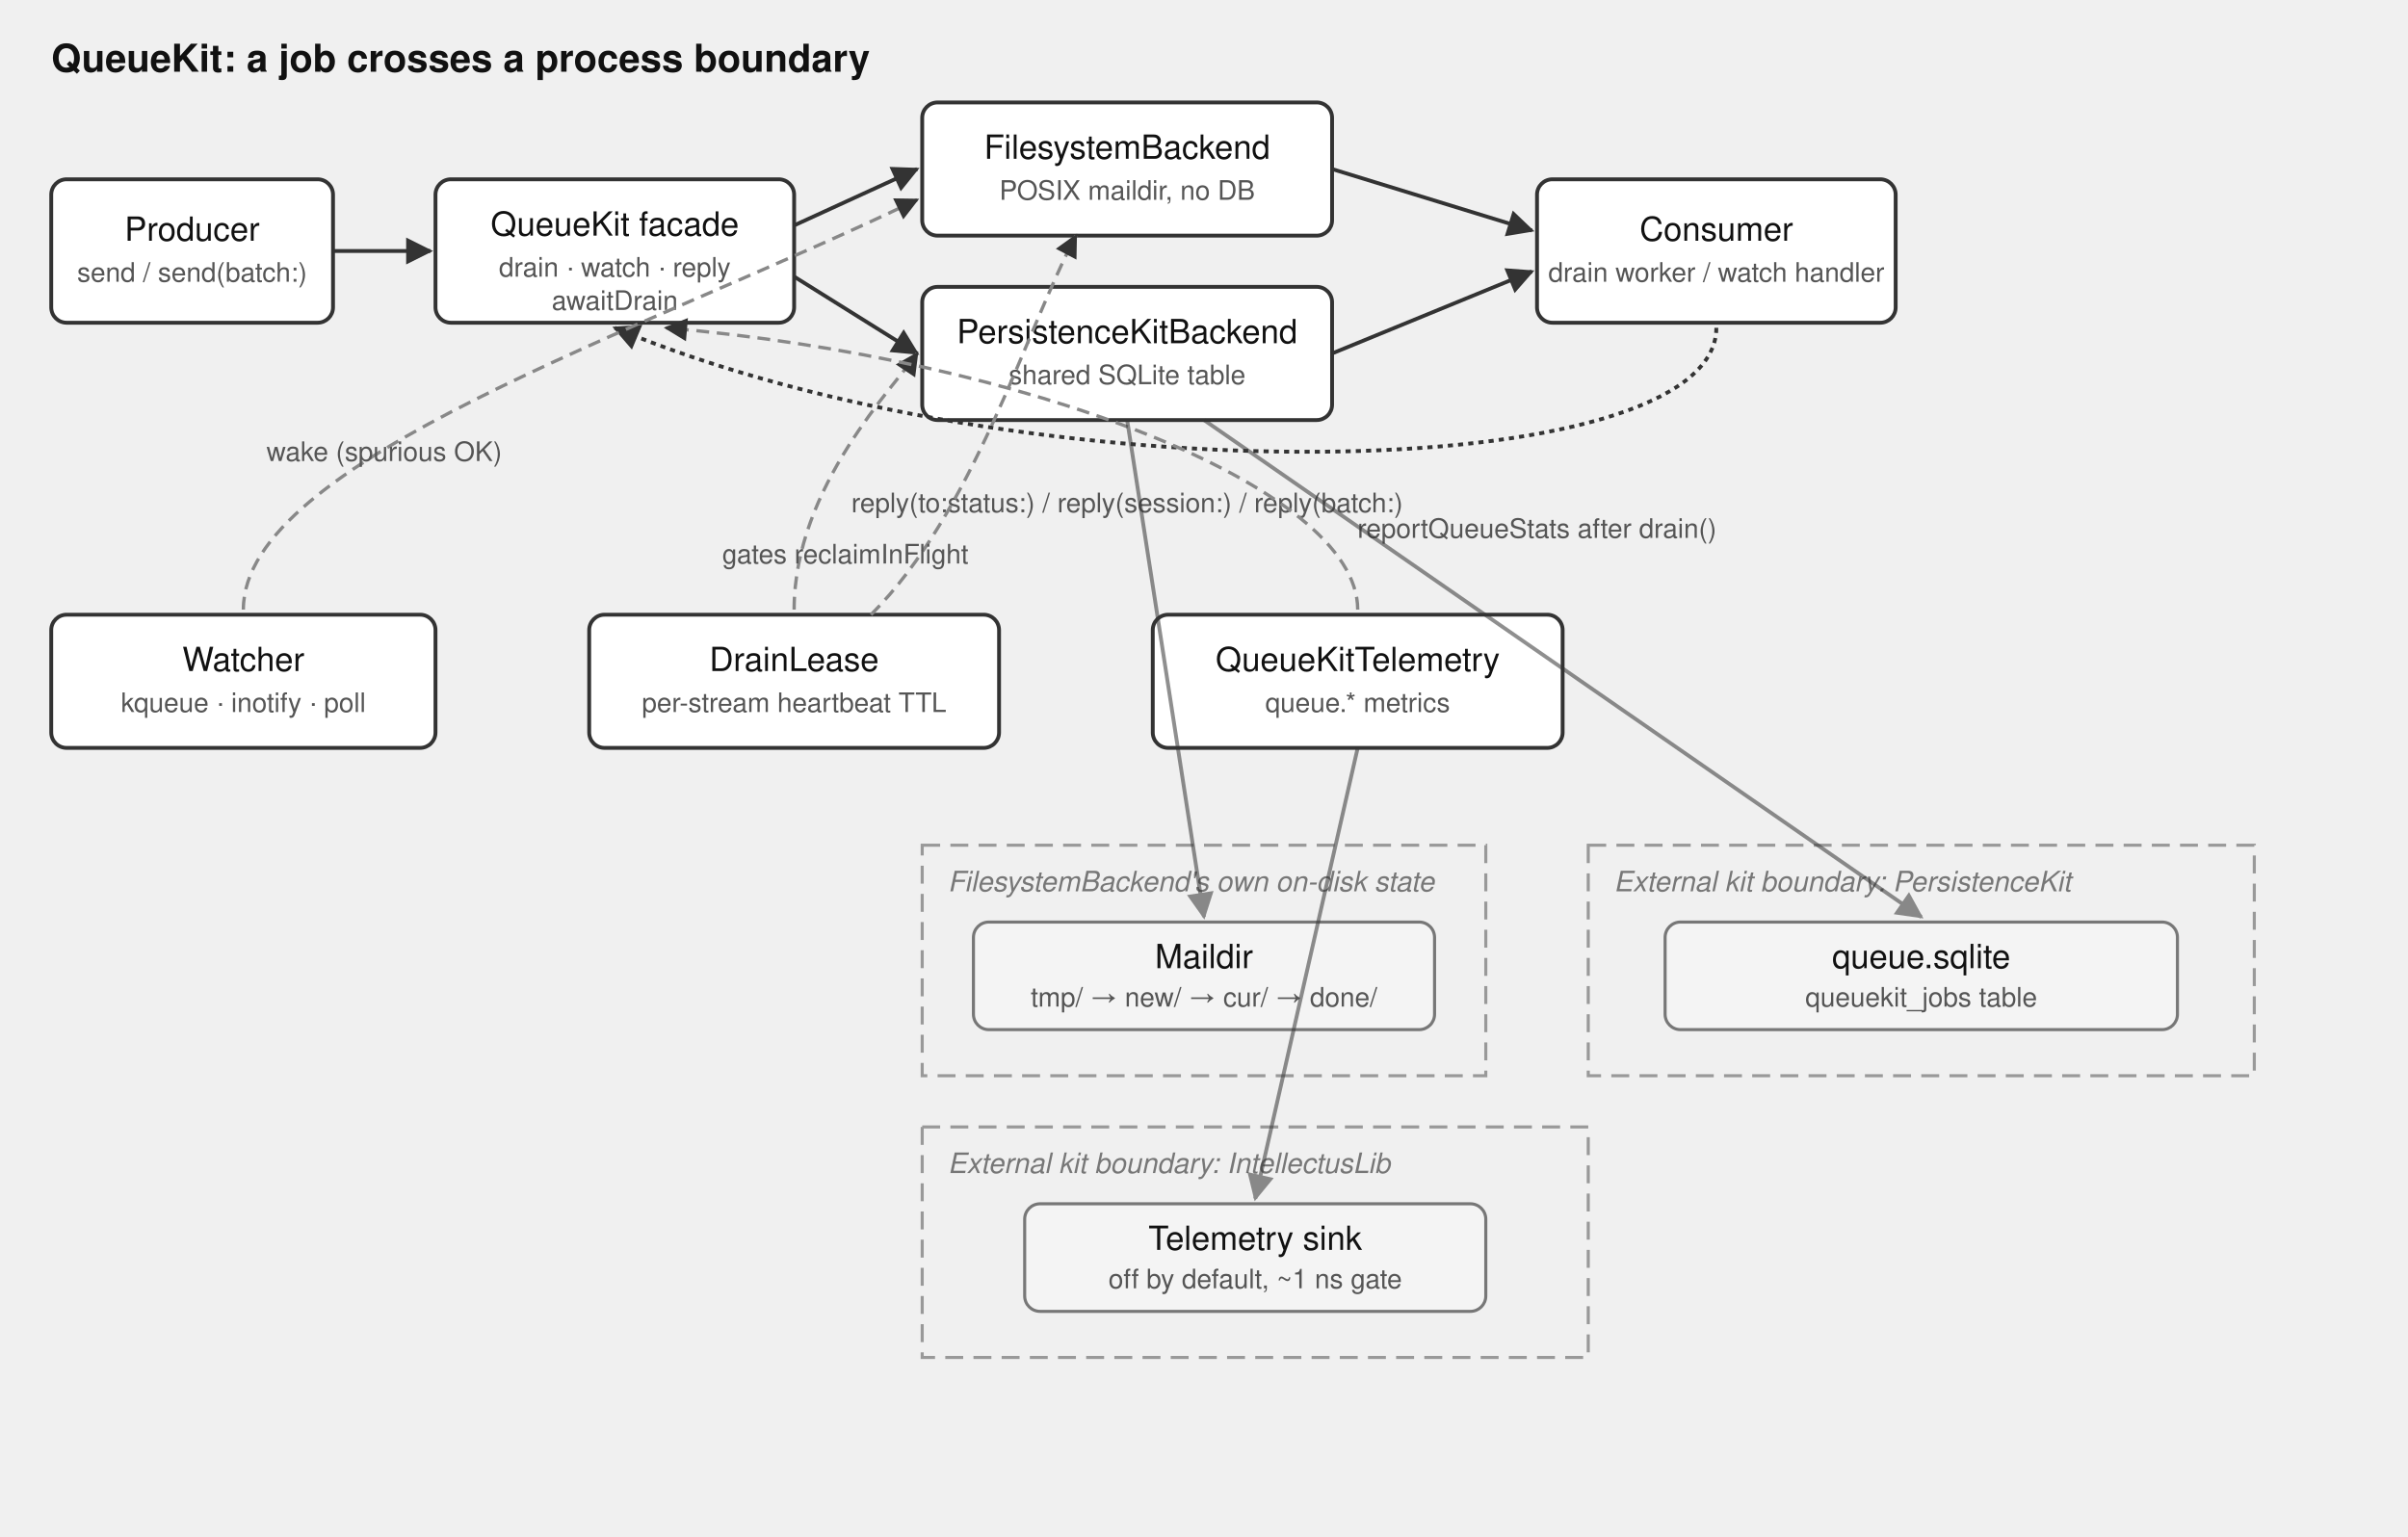
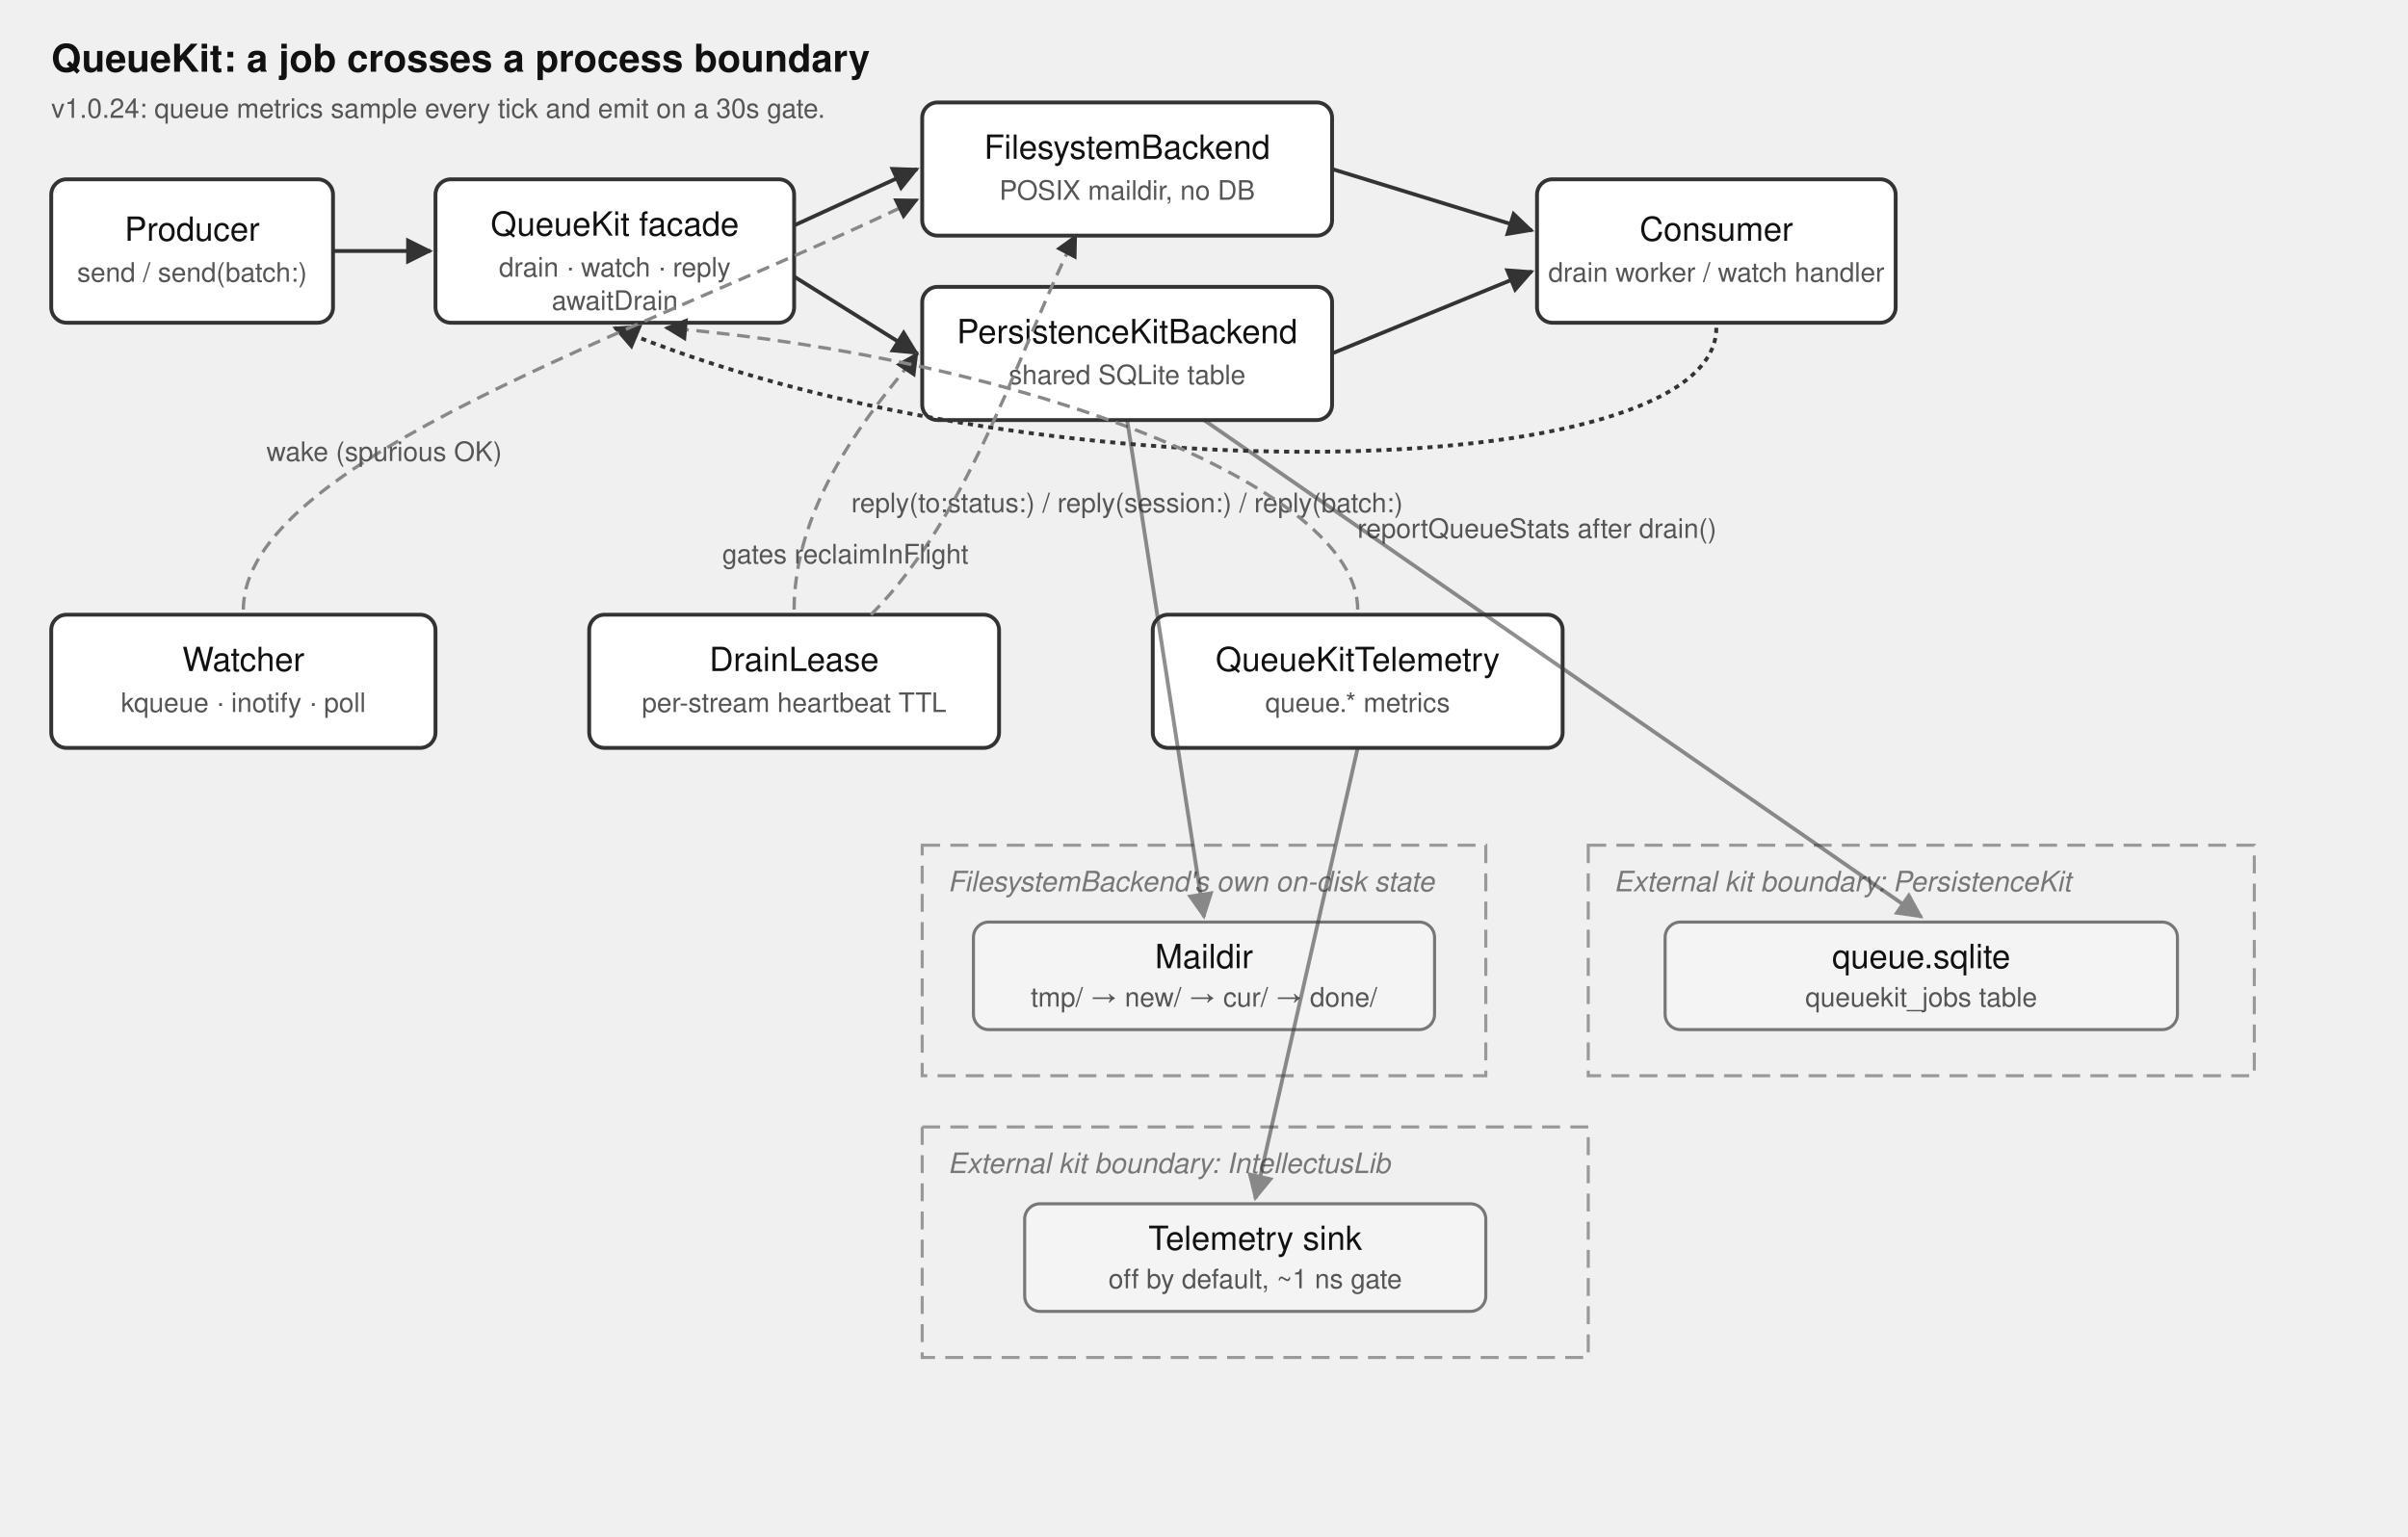
<svg xmlns="http://www.w3.org/2000/svg" width="940" height="600" viewBox="0 0 940 600" font-family="Helvetica, Arial, sans-serif">
  <defs>
    <marker id="arrow" viewBox="0 0 10 10" refX="9" refY="5" markerWidth="7" markerHeight="7" orient="auto-start-reverse">
      <path d="M 0 0 L 10 5 L 0 10 z" fill="#333" />
    </marker>
  </defs>
  <style>
    .box   { fill: #ffffff; stroke: #333; stroke-width: 1.5; }
    .art   { fill: #f4f4f4; stroke: #777; stroke-width: 1.2; }
    .label { font-size: 13px; fill: #111; }
    .sub   { font-size: 10.5px; fill: #555; }
    .flow  { stroke: #333; stroke-width: 1.5; fill: none; marker-end: url(#arrow); }
    .back  { stroke: #333; stroke-width: 1.5; fill: none; marker-end: url(#arrow); stroke-dasharray: 2 2; }
    .loop  { stroke: #888; stroke-width: 1.3; fill: none; marker-end: url(#arrow); stroke-dasharray: 5 3; }
    .region { fill: none; stroke: #999; stroke-width: 1.2; stroke-dasharray: 7 4; }
    .regionlabel { font-size: 11px; fill: #777; font-style: italic; }
  </style>
  <text x="20" y="28" font-size="15" font-weight="bold" fill="#111">QueueKit: a job crosses a process boundary</text>
+   <text class="sub" x="20" y="46">v1.0.24: queue metrics sample every tick and emit on a 30s gate.</text>
  <rect class="box" x="20" y="70" width="110" height="56" rx="6" />
  <text class="label" x="75" y="94" text-anchor="middle">Producer</text>
  <text class="sub" x="75" y="110" text-anchor="middle">send / send(batch:)</text>
  <rect class="box" x="170" y="70" width="140" height="56" rx="6" />
  <text class="label" x="240" y="92" text-anchor="middle">QueueKit facade</text>
  <text class="sub" x="240" y="108" text-anchor="middle">drain · watch · reply</text>
  <text class="sub" x="240" y="121" text-anchor="middle">awaitDrain</text>
  <rect class="box" x="360" y="40" width="160" height="52" rx="6" />
  <text class="label" x="440" y="62" text-anchor="middle">FilesystemBackend</text>
  <text class="sub" x="440" y="78" text-anchor="middle">POSIX maildir, no DB</text>
  <rect class="box" x="360" y="112" width="160" height="52" rx="6" />
  <text class="label" x="440" y="134" text-anchor="middle">PersistenceKitBackend</text>
  <text class="sub" x="440" y="150" text-anchor="middle">shared SQLite table</text>
  <rect class="box" x="600" y="70" width="140" height="56" rx="6" />
  <text class="label" x="670" y="94" text-anchor="middle">Consumer</text>
  <text class="sub" x="670" y="110" text-anchor="middle">drain worker / watch handler</text>
  <line class="flow" x1="130" y1="98" x2="168" y2="98" />
  <line class="flow" x1="310" y1="88" x2="358" y2="66" />
  <line class="flow" x1="310" y1="108" x2="358" y2="138" />
  <line class="flow" x1="520" y1="66" x2="598" y2="90" />
  <line class="flow" x1="520" y1="138" x2="598" y2="106" />
  <path class="back" d="M 670 128 C 670 190, 400 195, 240 128" />
  <text class="sub" x="440" y="200" text-anchor="middle">reply(to:status:) / reply(session:) / reply(batch:)</text>
  <rect class="box" x="20" y="240" width="150" height="52" rx="6" />
  <text class="label" x="95" y="262" text-anchor="middle">Watcher</text>
  <text class="sub" x="95" y="278" text-anchor="middle">kqueue · inotify · poll</text>
  <rect class="box" x="230" y="240" width="160" height="52" rx="6" />
  <text class="label" x="310" y="262" text-anchor="middle">DrainLease</text>
  <text class="sub" x="310" y="278" text-anchor="middle">per-stream heartbeat TTL</text>
  <rect class="box" x="450" y="240" width="160" height="52" rx="6" />
  <text class="label" x="530" y="262" text-anchor="middle">QueueKitTelemetry</text>
  <text class="sub" x="530" y="278" text-anchor="middle">queue.* metrics</text>
  <path class="loop" d="M 95 238 C 95 180, 250 130, 358 78" />
  <text class="sub" x="150" y="180" text-anchor="middle">wake (spurious OK)</text>
  <path class="loop" d="M 310 238 C 310 190, 350 150, 358 138" />
  <path class="loop" d="M 340 240 C 380 200, 400 130, 420 92" />
  <text class="sub" x="330" y="220" text-anchor="middle">gates reclaimInFlight</text>
  <path class="loop" d="M 530 238 C 530 190, 400 140, 260 128" />
  <text class="sub" x="600" y="210" text-anchor="middle">reportQueueStats after drain()</text>
  <rect class="region" x="360" y="330" width="220" height="90" />
  <text class="regionlabel" x="370" y="348">FilesystemBackend's own on-disk state</text>
  <rect class="art" x="380" y="360" width="180" height="42" rx="6" />
  <text class="label" x="470" y="378" text-anchor="middle">Maildir</text>
  <text class="sub" x="470" y="393" text-anchor="middle">tmp/ → new/ → cur/ → done/</text>
  <rect class="region" x="620" y="330" width="260" height="90" />
  <text class="regionlabel" x="630" y="348">External kit boundary: PersistenceKit</text>
  <rect class="art" x="650" y="360" width="200" height="42" rx="6" />
  <text class="label" x="750" y="378" text-anchor="middle">queue.sqlite</text>
  <text class="sub" x="750" y="393" text-anchor="middle">queuekit_jobs table</text>
  <rect class="region" x="360" y="440" width="260" height="90" />
  <text class="regionlabel" x="370" y="458">External kit boundary: IntellectusLib</text>
  <rect class="art" x="400" y="470" width="180" height="42" rx="6" />
  <text class="label" x="490" y="488" text-anchor="middle">Telemetry sink</text>
  <text class="sub" x="490" y="503" text-anchor="middle">off by default, ~1 ns gate</text>
  <line class="flow" x1="440" y1="164" x2="470" y2="358" opacity="0.55" />
  <line class="flow" x1="470" y1="164" x2="750" y2="358" opacity="0.55" />
  <line class="flow" x1="530" y1="292" x2="490" y2="468" opacity="0.55" />
</svg>
